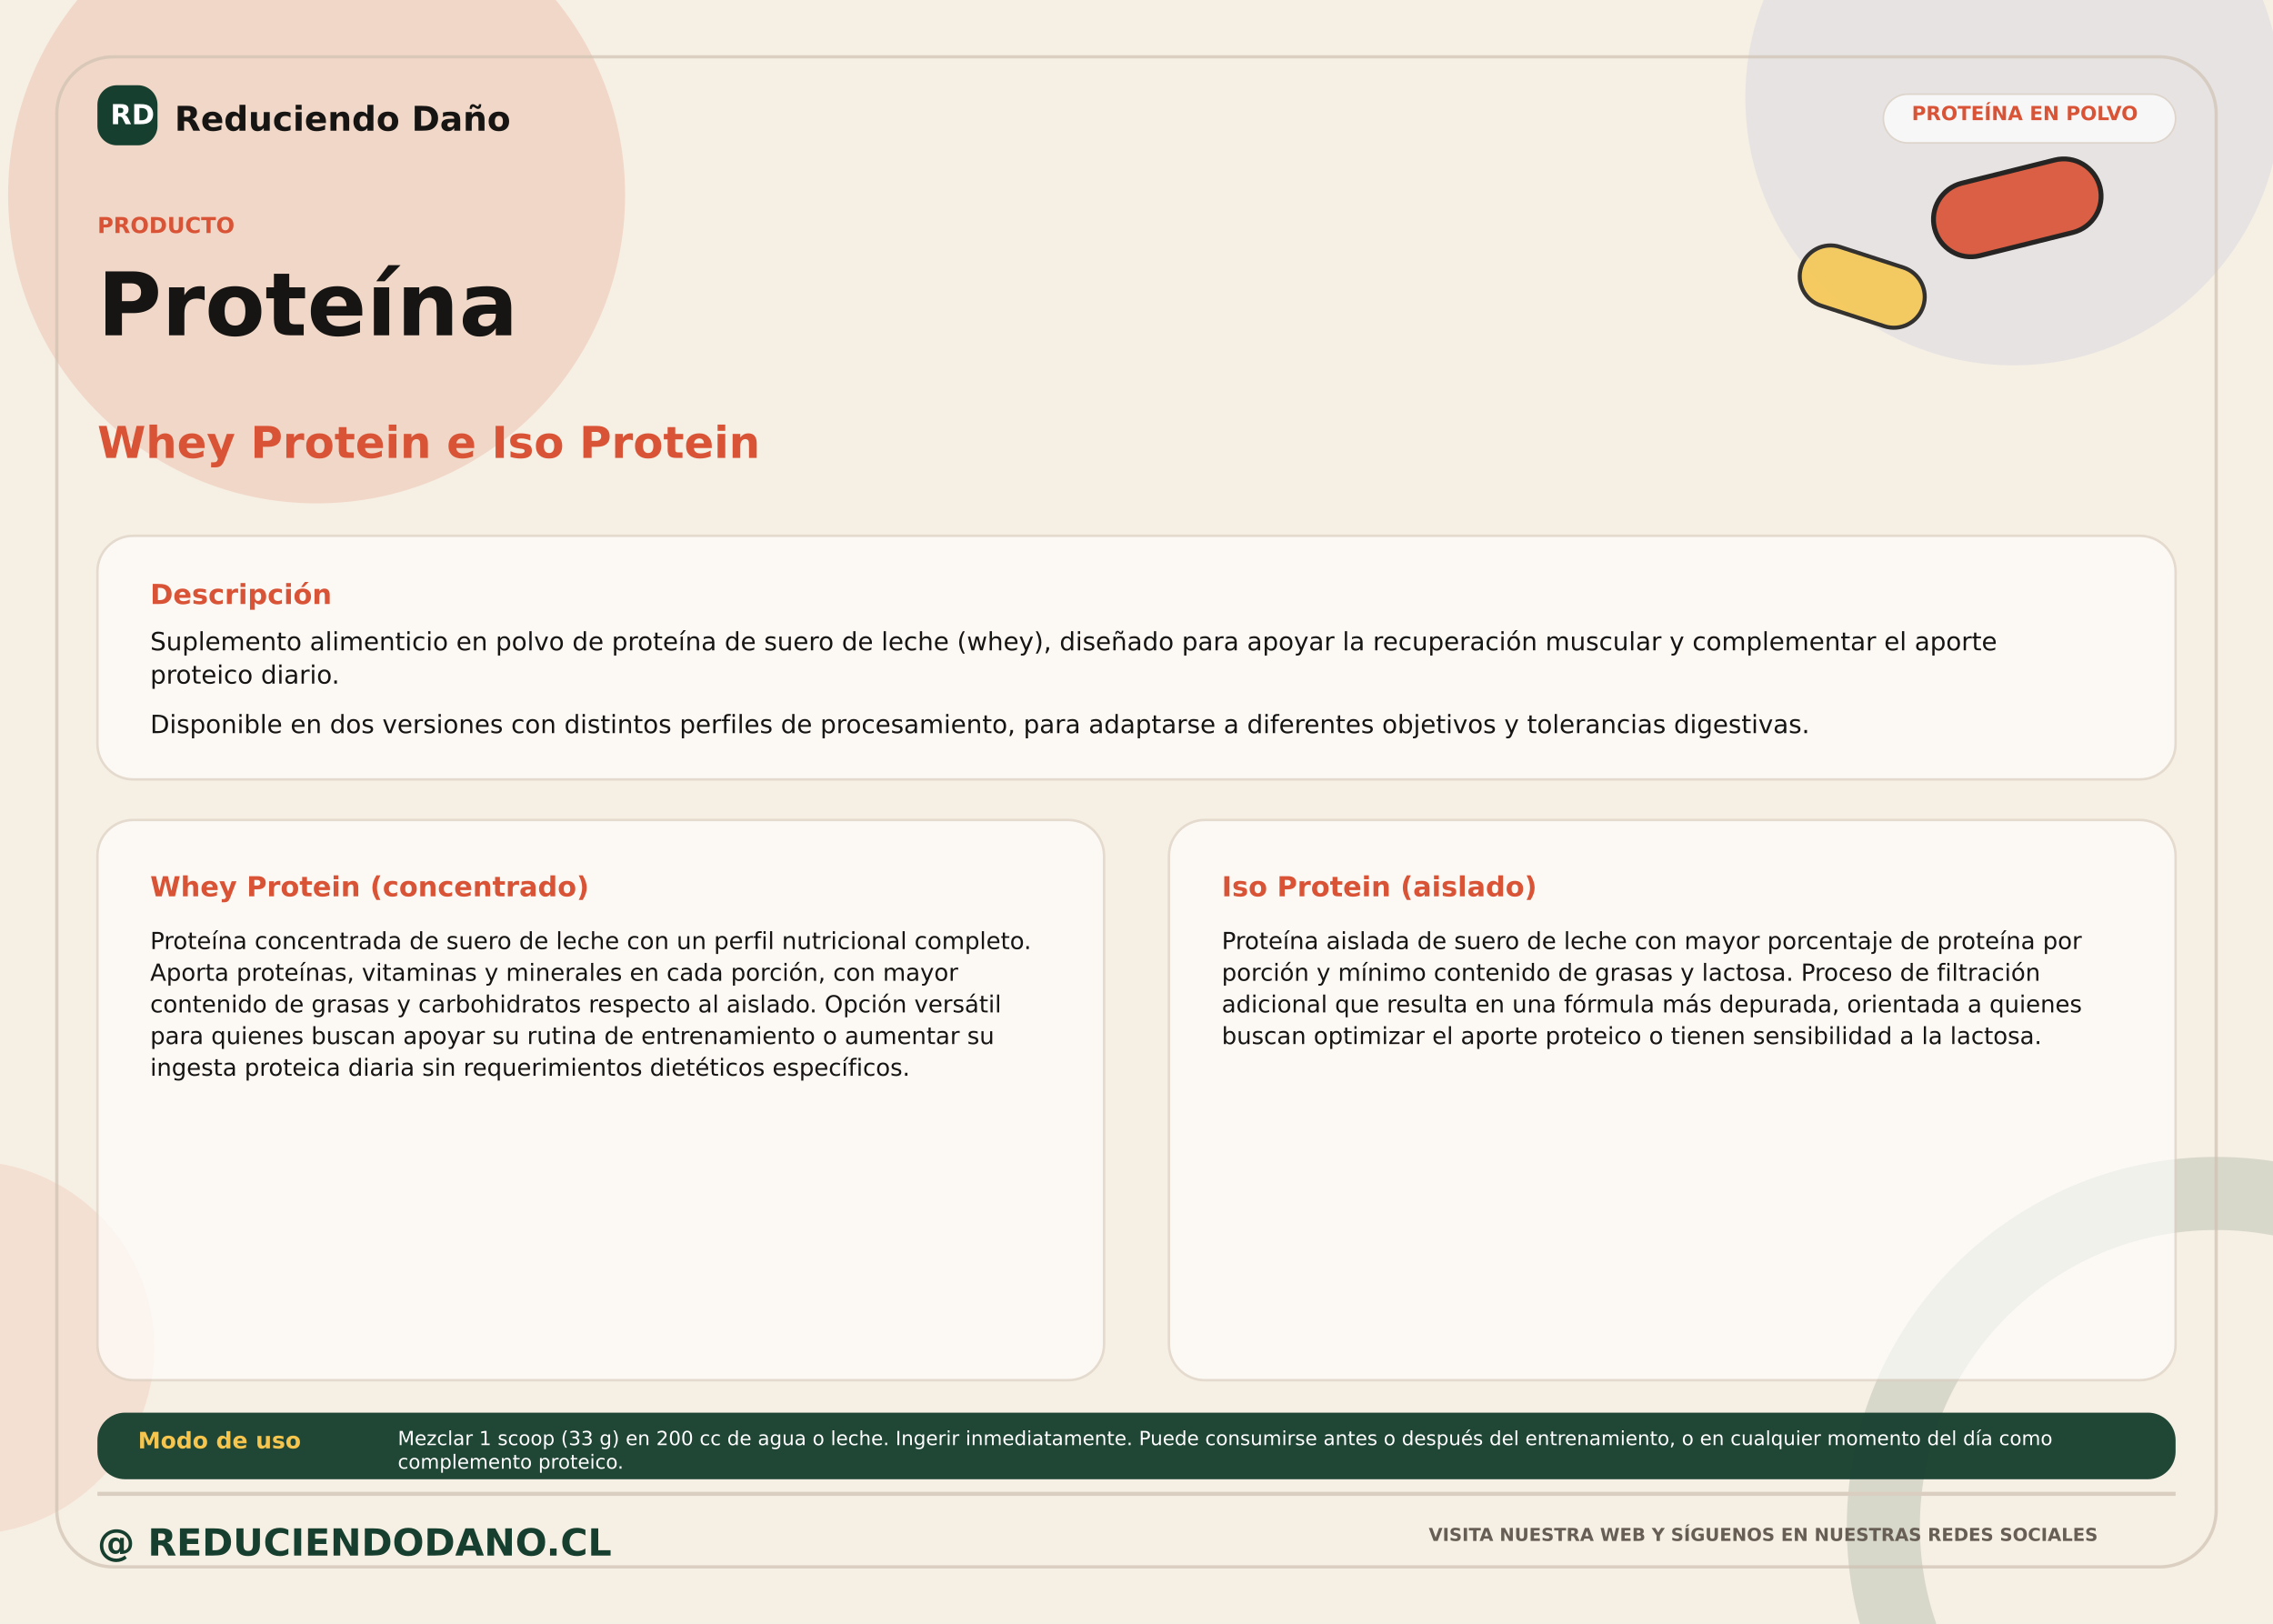
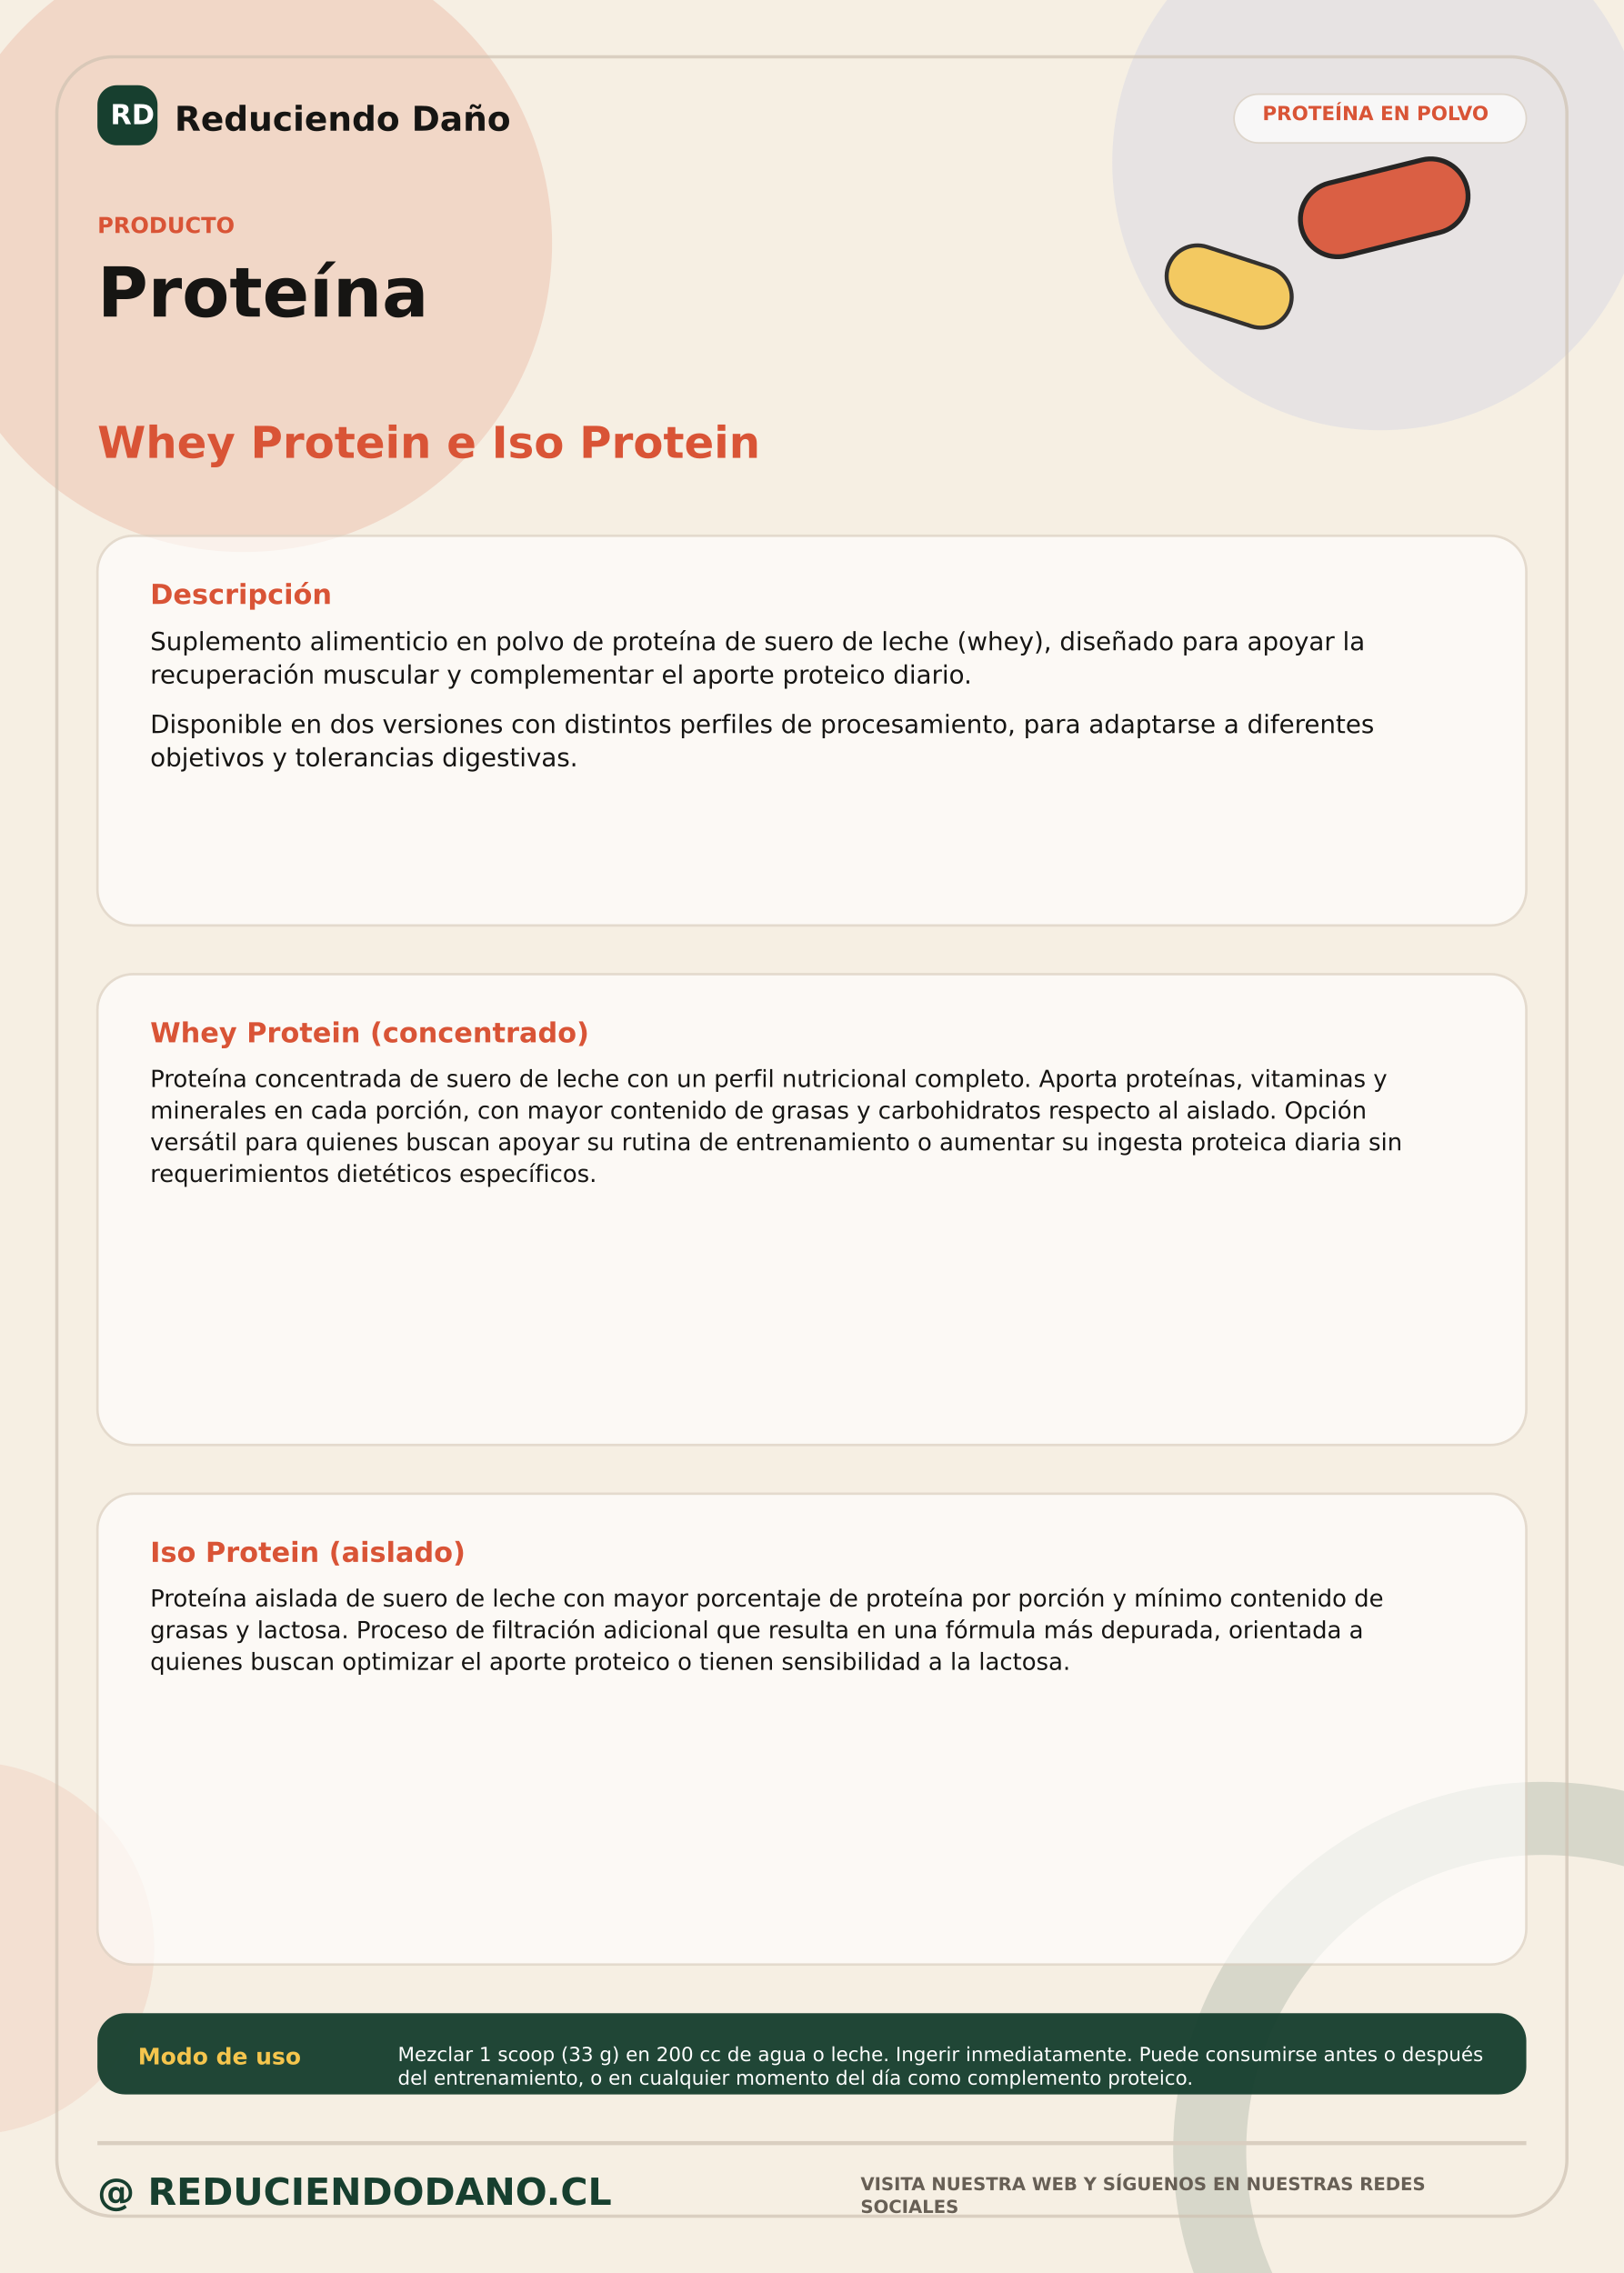
- <svg xmlns="http://www.w3.org/2000/svg" width="2800px" height="2000px" viewBox="0 0 2800 2000">
+ <svg xmlns="http://www.w3.org/2000/svg" width="2000px" height="2800px" viewBox="0 0 2000 2800">
  <g id="fondo_editable">
-     <rect x="0" y="0" width="2800" height="2000" rx="0" fill="#F6EFE3" />
-     <circle cx="390" cy="240" r="380" fill="#D95436" opacity=".16" />
-     <circle cx="2480" cy="120" r="330" fill="#315EE8" opacity=".08" />
-     <circle cx="2730" cy="1880" r="410" fill="none" stroke="#173F2F" stroke-width="90" opacity=".14" />
-     <circle cx="-40" cy="1660" r="230" fill="#D95436" opacity=".10" />
+     <rect x="0" y="0" width="2000" height="2800" rx="0" fill="#F6EFE3" />
+     <circle cx="300" cy="300" r="380" fill="#D95436" opacity=".16" />
+     <circle cx="1700" cy="200" r="330" fill="#315EE8" opacity=".08" />
+     <circle cx="1900" cy="2650" r="410" fill="none" stroke="#173F2F" stroke-width="90" opacity=".14" />
+     <circle cx="-40" cy="2400" r="230" fill="#D95436" opacity=".10" />
  </g>
  <g id="marco_y_decoracion_editable">
-     <rect x="70" y="70" width="2660" height="1860" rx="70" fill="none" stroke="#CFC2B2" stroke-width="4" opacity=".7" />
-     <rect x="2380" y="210" width="210" height="92" rx="46" fill="#D95436" stroke="#161513" stroke-width="6" transform="rotate(-14 2485 256)" opacity=".92" />
-     <rect x="2215" y="315" width="158" height="76" rx="38" fill="#F5C54D" stroke="#161513" stroke-width="5" transform="rotate(18 2294 353)" opacity=".86" />
+     <rect x="70" y="70" width="1860" height="2660" rx="70" fill="none" stroke="#CFC2B2" stroke-width="4" opacity=".7" />
+     <rect x="1600" y="210" width="210" height="92" rx="46" fill="#D95436" stroke="#161513" stroke-width="6" transform="rotate(-14 1705 256)" opacity=".92" />
+     <rect x="1435" y="315" width="158" height="76" rx="38" fill="#F5C54D" stroke="#161513" stroke-width="5" transform="rotate(18 1514 353)" opacity=".86" />
  </g>
  <g id="header_marca">
    <rect x="120" y="105" width="74" height="74" rx="24" fill="#173F2F" />
    <text class="txt" x="136" y="153" fill="#FFFFFF" font-family="DejaVu Sans, Arial, Helvetica, sans-serif" font-size="34" font-weight="700">RD</text>
    <text class="txt" x="215" y="161" fill="#161513" font-family="DejaVu Sans, Arial, Helvetica, sans-serif" font-size="42" font-weight="700">Reduciendo Daño</text>
-     <rect x="2320" y="116" width="360" height="60" rx="30" fill="#FFFFFF" stroke="#D9CEC0" stroke-width="2" opacity=".7" />
-     <text class="txt" x="2355" y="148" fill="#D95436" font-family="DejaVu Sans, Arial, Helvetica, sans-serif" font-size="24" font-weight="700">PROTEÍNA EN POLVO</text>
+     <rect x="1520" y="116" width="360" height="60" rx="30" fill="#FFFFFF" stroke="#D9CEC0" stroke-width="2" opacity=".7" />
+     <text class="txt" x="1555" y="148" fill="#D95436" font-family="DejaVu Sans, Arial, Helvetica, sans-serif" font-size="24" font-weight="700">PROTEÍNA EN POLVO</text>
  </g>
  <g id="titulo">
    <text class="txt" x="120" y="287" fill="#D95436" font-family="DejaVu Sans, Arial, Helvetica, sans-serif" font-size="27" font-weight="700">PRODUCTO</text>
-     <text class="txt" x="120" y="413" fill="#161513" font-family="DejaVu Sans, Arial, Helvetica, sans-serif" font-size="108" font-weight="700">Proteína</text>
+     <text class="txt" x="120" y="390" fill="#161513" font-family="DejaVu Sans, Arial, Helvetica, sans-serif" font-size="85" font-weight="700">Proteína</text>
    <text class="txt" x="120" y="564" fill="#D95436" font-family="DejaVu Sans, Arial, Helvetica, sans-serif" font-size="54" font-weight="700">Whey Protein e Iso Protein</text>
  </g>
  <g id="cajas_editables">
-     <rect x="120" y="660" width="2560" height="300" rx="44" fill="#FFFFFF" stroke="#D9CEC0" stroke-width="3" opacity=".64" />
-     <rect x="120" y="1010" width="1240" height="690" rx="44" fill="#FFFFFF" stroke="#D9CEC0" stroke-width="3" opacity=".64" />
-     <rect x="1440" y="1010" width="1240" height="690" rx="44" fill="#FFFFFF" stroke="#D9CEC0" stroke-width="3" opacity=".64" />
-     <rect x="120" y="1740" width="2560" height="82" rx="34" fill="#173F2F" opacity=".96" />
+     <rect x="120" y="660" width="1760" height="480" rx="44" fill="#FFFFFF" stroke="#D9CEC0" stroke-width="3" opacity=".64" />
+     <rect x="120" y="1200" width="1760" height="580" rx="44" fill="#FFFFFF" stroke="#D9CEC0" stroke-width="3" opacity=".64" />
+     <rect x="120" y="1840" width="1760" height="580" rx="44" fill="#FFFFFF" stroke="#D9CEC0" stroke-width="3" opacity=".64" />
+     <rect x="120" y="2480" width="1760" height="100" rx="34" fill="#173F2F" opacity=".96" />
  </g>
  <g id="contenido_texto">
    <text class="txt" x="185" y="744" fill="#D95436" font-family="DejaVu Sans, Arial, Helvetica, sans-serif" font-size="34" font-weight="700">Descripción</text>
-     <text class="txt" x="185" y="801" fill="#161513" font-family="DejaVu Sans, Arial, Helvetica, sans-serif" font-size="31" font-weight="400">Suplemento alimenticio en polvo de proteína de suero de leche (whey), diseñado para apoyar la recuperación muscular y complementar el aporte</text>
-     <text class="txt" x="185" y="842" fill="#161513" font-family="DejaVu Sans, Arial, Helvetica, sans-serif" font-size="31" font-weight="400">proteico diario.</text>
-     <text class="txt" x="185" y="903" fill="#161513" font-family="DejaVu Sans, Arial, Helvetica, sans-serif" font-size="31" font-weight="400">Disponible en dos versiones con distintos perfiles de procesamiento, para adaptarse a diferentes objetivos y tolerancias digestivas.</text>
-     <text class="txt" x="185" y="1104" fill="#D95436" font-family="DejaVu Sans, Arial, Helvetica, sans-serif" font-size="34" font-weight="700">Whey Protein (concentrado)</text>
-     <text class="txt" x="185" y="1169" fill="#161513" font-family="DejaVu Sans, Arial, Helvetica, sans-serif" font-size="29" font-weight="400">Proteína concentrada de suero de leche con un perfil nutricional completo.</text>
-     <text class="txt" x="185" y="1208" fill="#161513" font-family="DejaVu Sans, Arial, Helvetica, sans-serif" font-size="29" font-weight="400">Aporta proteínas, vitaminas y minerales en cada porción, con mayor</text>
-     <text class="txt" x="185" y="1247" fill="#161513" font-family="DejaVu Sans, Arial, Helvetica, sans-serif" font-size="29" font-weight="400">contenido de grasas y carbohidratos respecto al aislado. Opción versátil</text>
-     <text class="txt" x="185" y="1286" fill="#161513" font-family="DejaVu Sans, Arial, Helvetica, sans-serif" font-size="29" font-weight="400">para quienes buscan apoyar su rutina de entrenamiento o aumentar su</text>
-     <text class="txt" x="185" y="1325" fill="#161513" font-family="DejaVu Sans, Arial, Helvetica, sans-serif" font-size="29" font-weight="400">ingesta proteica diaria sin requerimientos dietéticos específicos.</text>
-     <text class="txt" x="1505" y="1104" fill="#D95436" font-family="DejaVu Sans, Arial, Helvetica, sans-serif" font-size="34" font-weight="700">Iso Protein (aislado)</text>
-     <text class="txt" x="1505" y="1169" fill="#161513" font-family="DejaVu Sans, Arial, Helvetica, sans-serif" font-size="29" font-weight="400">Proteína aislada de suero de leche con mayor porcentaje de proteína por</text>
-     <text class="txt" x="1505" y="1208" fill="#161513" font-family="DejaVu Sans, Arial, Helvetica, sans-serif" font-size="29" font-weight="400">porción y mínimo contenido de grasas y lactosa. Proceso de filtración</text>
-     <text class="txt" x="1505" y="1247" fill="#161513" font-family="DejaVu Sans, Arial, Helvetica, sans-serif" font-size="29" font-weight="400">adicional que resulta en una fórmula más depurada, orientada a quienes</text>
-     <text class="txt" x="1505" y="1286" fill="#161513" font-family="DejaVu Sans, Arial, Helvetica, sans-serif" font-size="29" font-weight="400">buscan optimizar el aporte proteico o tienen sensibilidad a la lactosa.</text>
-     <text class="txt" x="170" y="1784" fill="#F5C54D" font-family="DejaVu Sans, Arial, Helvetica, sans-serif" font-size="28" font-weight="700">Modo de uso</text>
-     <text class="txt" x="490" y="1780" fill="#FFFFFF" font-family="DejaVu Sans, Arial, Helvetica, sans-serif" font-size="24" font-weight="400">Mezclar 1 scoop (33 g) en 200 cc de agua o leche. Ingerir inmediatamente. Puede consumirse antes o después del entrenamiento, o en cualquier momento del día como</text>
-     <text class="txt" x="490" y="1809" fill="#FFFFFF" font-family="DejaVu Sans, Arial, Helvetica, sans-serif" font-size="24" font-weight="400">complemento proteico.</text>
+     <text class="txt" x="185" y="801" fill="#161513" font-family="DejaVu Sans, Arial, Helvetica, sans-serif" font-size="31" font-weight="400">Suplemento alimenticio en polvo de proteína de suero de leche (whey), diseñado para apoyar la</text>
+     <text class="txt" x="185" y="842" fill="#161513" font-family="DejaVu Sans, Arial, Helvetica, sans-serif" font-size="31" font-weight="400">recuperación muscular y complementar el aporte proteico diario.</text>
+     <text class="txt" x="185" y="903" fill="#161513" font-family="DejaVu Sans, Arial, Helvetica, sans-serif" font-size="31" font-weight="400">Disponible en dos versiones con distintos perfiles de procesamiento, para adaptarse a diferentes</text>
+     <text class="txt" x="185" y="944" fill="#161513" font-family="DejaVu Sans, Arial, Helvetica, sans-serif" font-size="31" font-weight="400">objetivos y tolerancias digestivas.</text>
+     <text class="txt" x="185" y="1284" fill="#D95436" font-family="DejaVu Sans, Arial, Helvetica, sans-serif" font-size="34" font-weight="700">Whey Protein (concentrado)</text>
+     <text class="txt" x="185" y="1339" fill="#161513" font-family="DejaVu Sans, Arial, Helvetica, sans-serif" font-size="29" font-weight="400">Proteína concentrada de suero de leche con un perfil nutricional completo. Aporta proteínas, vitaminas y</text>
+     <text class="txt" x="185" y="1378" fill="#161513" font-family="DejaVu Sans, Arial, Helvetica, sans-serif" font-size="29" font-weight="400">minerales en cada porción, con mayor contenido de grasas y carbohidratos respecto al aislado. Opción</text>
+     <text class="txt" x="185" y="1417" fill="#161513" font-family="DejaVu Sans, Arial, Helvetica, sans-serif" font-size="29" font-weight="400">versátil para quienes buscan apoyar su rutina de entrenamiento o aumentar su ingesta proteica diaria sin</text>
+     <text class="txt" x="185" y="1456" fill="#161513" font-family="DejaVu Sans, Arial, Helvetica, sans-serif" font-size="29" font-weight="400">requerimientos dietéticos específicos.</text>
+     <text class="txt" x="185" y="1924" fill="#D95436" font-family="DejaVu Sans, Arial, Helvetica, sans-serif" font-size="34" font-weight="700">Iso Protein (aislado)</text>
+     <text class="txt" x="185" y="1979" fill="#161513" font-family="DejaVu Sans, Arial, Helvetica, sans-serif" font-size="29" font-weight="400">Proteína aislada de suero de leche con mayor porcentaje de proteína por porción y mínimo contenido de</text>
+     <text class="txt" x="185" y="2018" fill="#161513" font-family="DejaVu Sans, Arial, Helvetica, sans-serif" font-size="29" font-weight="400">grasas y lactosa. Proceso de filtración adicional que resulta en una fórmula más depurada, orientada a</text>
+     <text class="txt" x="185" y="2057" fill="#161513" font-family="DejaVu Sans, Arial, Helvetica, sans-serif" font-size="29" font-weight="400">quienes buscan optimizar el aporte proteico o tienen sensibilidad a la lactosa.</text>
+     <text class="txt" x="170" y="2543" fill="#F5C54D" font-family="DejaVu Sans, Arial, Helvetica, sans-serif" font-size="28" font-weight="700">Modo de uso</text>
+     <text class="txt" x="490" y="2539" fill="#FFFFFF" font-family="DejaVu Sans, Arial, Helvetica, sans-serif" font-size="24" font-weight="400">Mezclar 1 scoop (33 g) en 200 cc de agua o leche. Ingerir inmediatamente. Puede consumirse antes o después</text>
+     <text class="txt" x="490" y="2568" fill="#FFFFFF" font-family="DejaVu Sans, Arial, Helvetica, sans-serif" font-size="24" font-weight="400">del entrenamiento, o en cualquier momento del día como complemento proteico.</text>
  </g>
  <g id="footer">
-     <line x1="120" y1="1840" x2="2680" y2="1840" stroke="#D9CEC0" stroke-width="5" />
-     <text class="txt" x="120" y="1916" fill="#173F2F" font-family="DejaVu Sans, Arial, Helvetica, sans-serif" font-size="46" font-weight="700">@ REDUCIENDODANO.CL</text>
-     <text class="txt" x="1760" y="1898" fill="#675F55" font-family="DejaVu Sans, Arial, Helvetica, sans-serif" font-size="22" font-weight="700">VISITA NUESTRA WEB Y SÍGUENOS EN NUESTRAS REDES SOCIALES</text>
+     <line x1="120" y1="2640" x2="1880" y2="2640" stroke="#D9CEC0" stroke-width="5" />
+     <text class="txt" x="120" y="2716" fill="#173F2F" font-family="DejaVu Sans, Arial, Helvetica, sans-serif" font-size="46" font-weight="700">@ REDUCIENDODANO.CL</text>
+     <text class="txt" x="1060" y="2698" fill="#675F55" font-family="DejaVu Sans, Arial, Helvetica, sans-serif" font-size="22" font-weight="700">VISITA NUESTRA WEB Y SÍGUENOS EN NUESTRAS REDES</text>
+     <text class="txt" x="1060" y="2726" fill="#675F55" font-family="DejaVu Sans, Arial, Helvetica, sans-serif" font-size="22" font-weight="700">SOCIALES</text>
  </g>
</svg>
